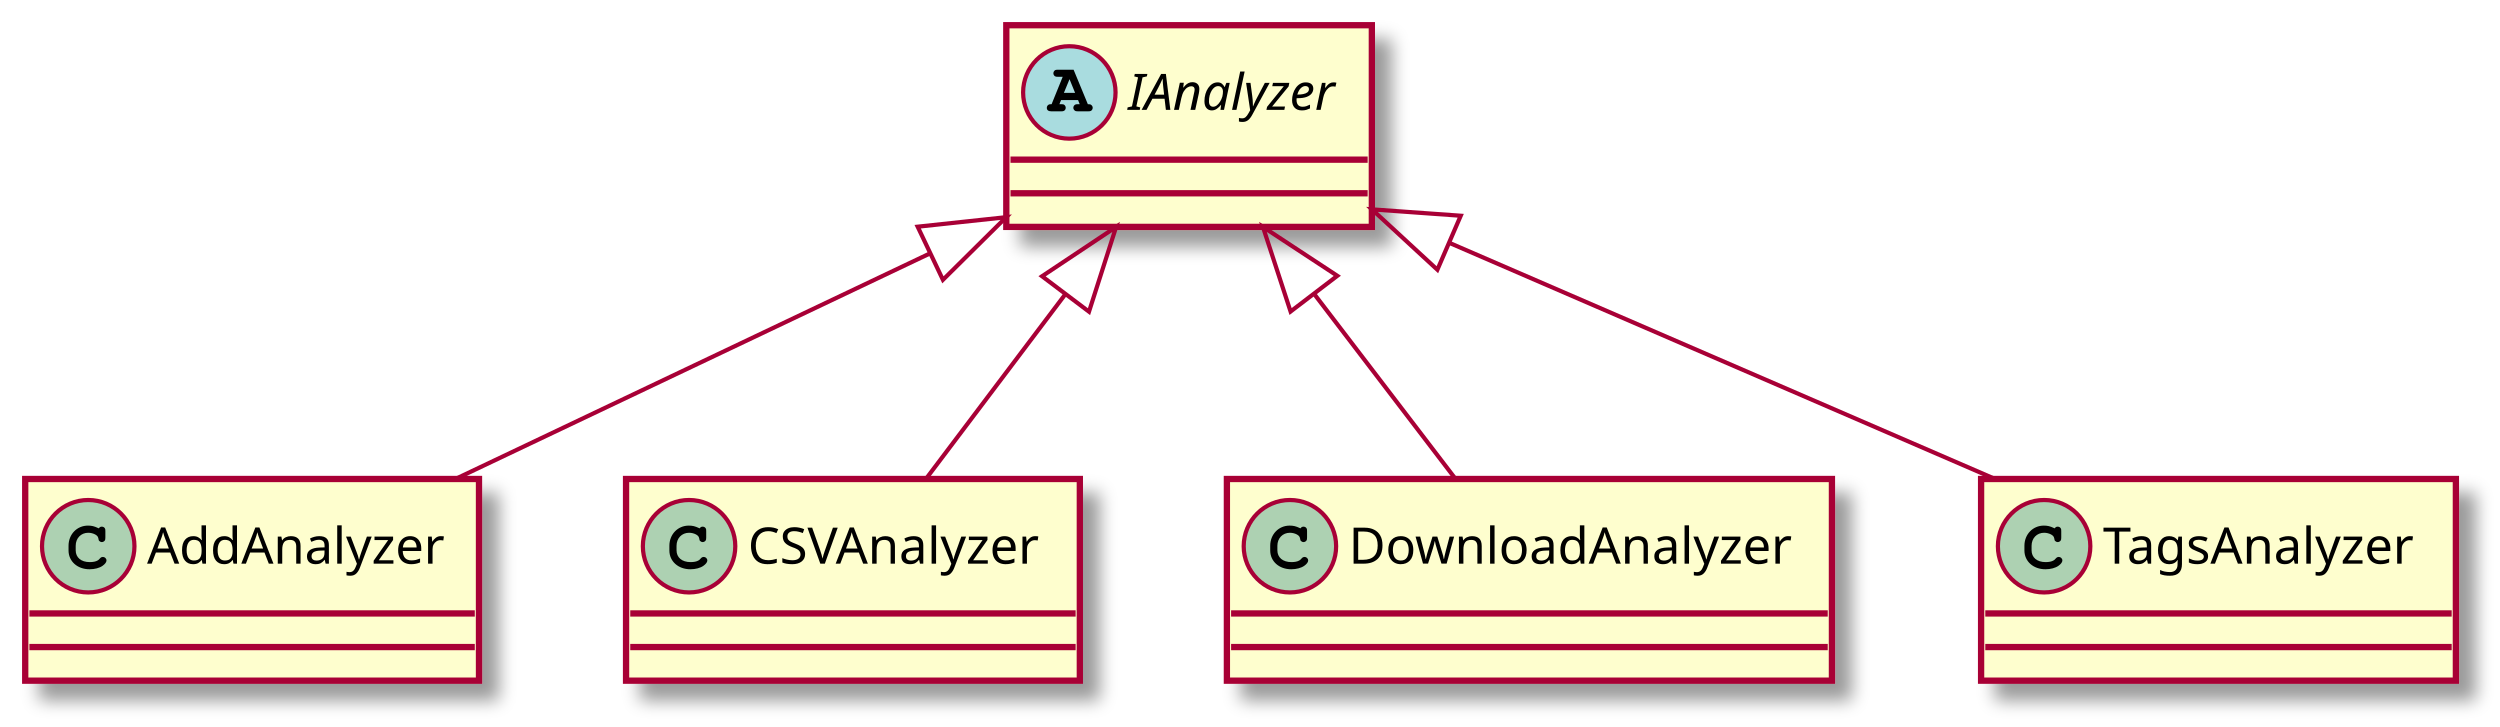
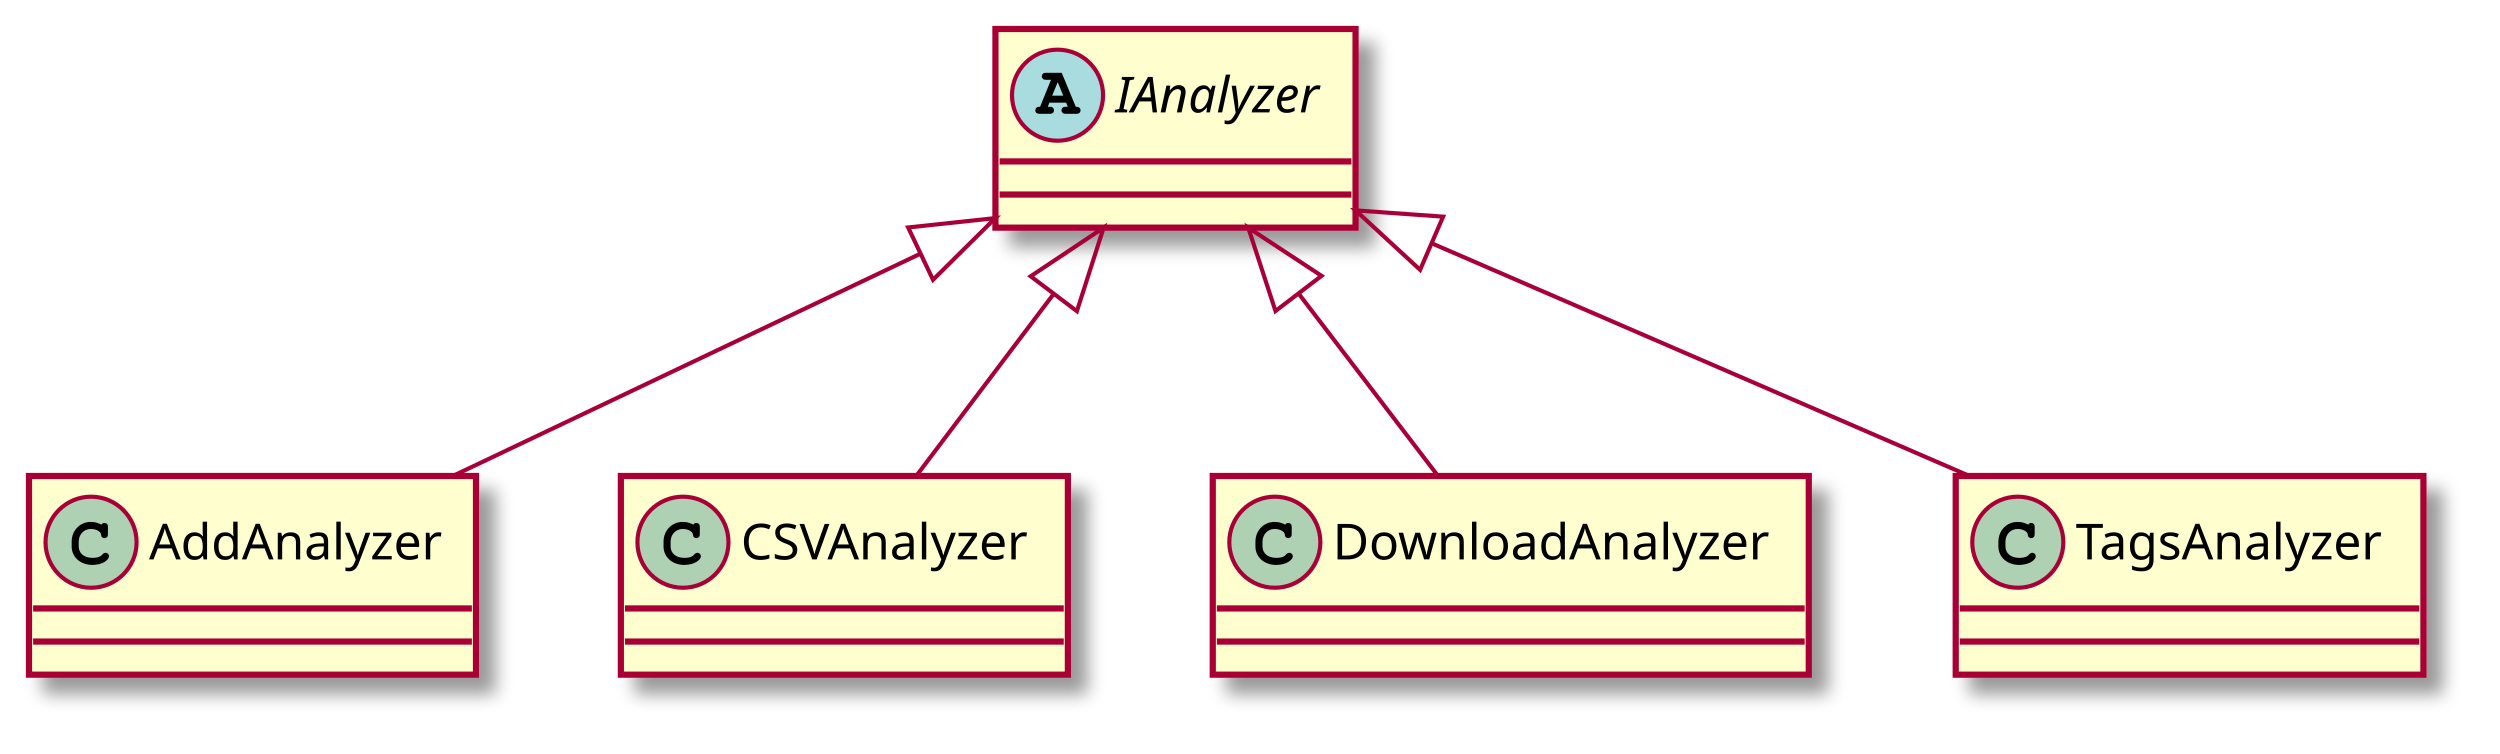
- <svg xmlns="http://www.w3.org/2000/svg" contentScriptType="application/ecmascript" contentStyleType="text/css" height="173px" preserveAspectRatio="none" style="width:595px;height:173px;" version="1.1" viewBox="0 0 595 173" width="595px" zoomAndPan="magnify">
+ <svg xmlns="http://www.w3.org/2000/svg" contentScriptType="application/ecmascript" contentStyleType="text/css" height="182px" preserveAspectRatio="none" style="width:604px;height:182px;" version="1.1" viewBox="0 0 604 182" width="604px" zoomAndPan="magnify">
  <defs>
    <filter height="300%" id="f5a38baz6wgca" width="300%" x="-1" y="-1">
      <feGaussianBlur result="blurOut" stdDeviation="2.0" />
      <feColorMatrix in="blurOut" result="blurOut2" type="matrix" values="0 0 0 0 0 0 0 0 0 0 0 0 0 0 0 0 0 0 .4 0" />
      <feOffset dx="4.0" dy="4.0" in="blurOut2" result="blurOut3" />
      <feBlend in="SourceGraphic" in2="blurOut3" mode="normal" />
    </filter>
  </defs>
  <g>
-     <rect fill="#FEFECE" filter="url(#f5a38baz6wgca)" height="48" id="IAnalyzer" style="stroke: #A80036; stroke-width: 1.5;" width="87" x="239.5" y="6" />
-     <ellipse cx="254.5" cy="22" fill="#A9DCDF" rx="11" ry="11" style="stroke: #A80036; stroke-width: 1.0;" />
-     <path d="M256.578,23.812 L256.969,24.797 L256.578,24.797 C256.125,24.797 256.016,24.812 255.859,24.922 C255.609,25.078 255.453,25.359 255.453,25.656 C255.453,25.922 255.594,26.172 255.812,26.328 C255.953,26.453 256.156,26.5 256.578,26.5 L258.938,26.5 C259.297,26.5 259.516,26.469 259.656,26.375 C259.906,26.234 260.062,25.938 260.062,25.656 C260.062,25.375 259.922,25.125 259.703,24.969 C259.531,24.828 259.375,24.797 258.906,24.797 L255.516,16.594 L251.844,16.594 C251.391,16.594 251.266,16.609 251.109,16.703 C250.859,16.875 250.703,17.156 250.703,17.438 C250.703,17.719 250.844,17.969 251.062,18.141 C251.234,18.25 251.406,18.281 251.844,18.281 L252.922,18.281 L250.281,24.797 C249.859,24.797 249.703,24.812 249.547,24.922 C249.297,25.078 249.141,25.359 249.141,25.656 C249.141,26.219 249.516,26.5 250.266,26.5 L252.531,26.5 C252.891,26.5 253.109,26.469 253.234,26.375 C253.5,26.234 253.641,25.938 253.641,25.656 C253.641,25.375 253.516,25.125 253.297,24.953 C253.125,24.828 252.984,24.797 252.531,24.797 L252.141,24.797 L252.531,23.812 L256.578,23.812 Z M255.875,22.109 L253.203,22.109 L254.547,18.844 L255.875,22.109 Z " />
-     <text fill="#000000" font-family="sans-serif" font-size="12" font-style="italic" lengthAdjust="spacingAndGlyphs" textLength="55" x="268.5" y="26.154">IAnalyzer</text>
-     <line style="stroke: #A80036; stroke-width: 1.5;" x1="240.5" x2="325.5" y1="38" y2="38" />
-     <line style="stroke: #A80036; stroke-width: 1.5;" x1="240.5" x2="325.5" y1="46" y2="46" />
-     <rect fill="#FEFECE" filter="url(#f5a38baz6wgca)" height="48" id="AddAnalyzer" style="stroke: #A80036; stroke-width: 1.5;" width="108" x="6" y="114" />
-     <ellipse cx="21" cy="130" fill="#ADD1B2" rx="11" ry="11" style="stroke: #A80036; stroke-width: 1.0;" />
-     <path d="M23.344,125.672 C22.406,125.234 21.812,125.094 20.938,125.094 C18.312,125.094 16.312,127.172 16.312,129.891 L16.312,131.016 C16.312,133.594 18.422,135.484 21.312,135.484 C22.531,135.484 23.688,135.188 24.438,134.641 C25.016,134.234 25.344,133.781 25.344,133.391 C25.344,132.938 24.953,132.547 24.484,132.547 C24.266,132.547 24.062,132.625 23.875,132.812 C23.422,133.297 23.422,133.297 23.234,133.391 C22.812,133.656 22.125,133.781 21.359,133.781 C19.312,133.781 18.016,132.688 18.016,130.984 L18.016,129.891 C18.016,128.109 19.266,126.797 21,126.797 C21.578,126.797 22.188,126.953 22.656,127.203 C23.141,127.484 23.312,127.703 23.406,128.109 C23.469,128.516 23.5,128.641 23.641,128.766 C23.781,128.906 24.016,129.016 24.234,129.016 C24.5,129.016 24.766,128.875 24.938,128.656 C25.047,128.5 25.078,128.312 25.078,127.891 L25.078,126.469 C25.078,126.031 25.062,125.906 24.969,125.75 C24.812,125.484 24.531,125.344 24.234,125.344 C23.938,125.344 23.734,125.438 23.516,125.75 L23.344,125.672 Z " />
-     <text fill="#000000" font-family="sans-serif" font-size="12" lengthAdjust="spacingAndGlyphs" textLength="76" x="35" y="134.154">AddAnalyzer</text>
-     <line style="stroke: #A80036; stroke-width: 1.5;" x1="7" x2="113" y1="146" y2="146" />
-     <line style="stroke: #A80036; stroke-width: 1.5;" x1="7" x2="113" y1="154" y2="154" />
-     <rect fill="#FEFECE" filter="url(#f5a38baz6wgca)" height="48" id="CSVAnalyzer" style="stroke: #A80036; stroke-width: 1.5;" width="108" x="149" y="114" />
-     <ellipse cx="164" cy="130" fill="#ADD1B2" rx="11" ry="11" style="stroke: #A80036; stroke-width: 1.0;" />
-     <path d="M166.344,125.672 C165.406,125.234 164.812,125.094 163.938,125.094 C161.312,125.094 159.312,127.172 159.312,129.891 L159.312,131.016 C159.312,133.594 161.422,135.484 164.312,135.484 C165.531,135.484 166.688,135.188 167.438,134.641 C168.016,134.234 168.344,133.781 168.344,133.391 C168.344,132.938 167.953,132.547 167.484,132.547 C167.266,132.547 167.062,132.625 166.875,132.812 C166.422,133.297 166.422,133.297 166.234,133.391 C165.812,133.656 165.125,133.781 164.359,133.781 C162.312,133.781 161.016,132.688 161.016,130.984 L161.016,129.891 C161.016,128.109 162.266,126.797 164,126.797 C164.578,126.797 165.188,126.953 165.656,127.203 C166.141,127.484 166.312,127.703 166.406,128.109 C166.469,128.516 166.5,128.641 166.641,128.766 C166.781,128.906 167.016,129.016 167.234,129.016 C167.5,129.016 167.766,128.875 167.938,128.656 C168.047,128.5 168.078,128.312 168.078,127.891 L168.078,126.469 C168.078,126.031 168.062,125.906 167.969,125.75 C167.812,125.484 167.531,125.344 167.234,125.344 C166.938,125.344 166.734,125.438 166.516,125.75 L166.344,125.672 Z " />
-     <text fill="#000000" font-family="sans-serif" font-size="12" lengthAdjust="spacingAndGlyphs" textLength="76" x="178" y="134.154">CSVAnalyzer</text>
-     <line style="stroke: #A80036; stroke-width: 1.5;" x1="150" x2="256" y1="146" y2="146" />
-     <line style="stroke: #A80036; stroke-width: 1.5;" x1="150" x2="256" y1="154" y2="154" />
-     <rect fill="#FEFECE" filter="url(#f5a38baz6wgca)" height="48" id="DownloadAnalyzer" style="stroke: #A80036; stroke-width: 1.5;" width="144" x="292" y="114" />
-     <ellipse cx="307" cy="130" fill="#ADD1B2" rx="11" ry="11" style="stroke: #A80036; stroke-width: 1.0;" />
-     <path d="M309.344,125.672 C308.406,125.234 307.812,125.094 306.938,125.094 C304.312,125.094 302.312,127.172 302.312,129.891 L302.312,131.016 C302.312,133.594 304.422,135.484 307.312,135.484 C308.531,135.484 309.688,135.188 310.438,134.641 C311.016,134.234 311.344,133.781 311.344,133.391 C311.344,132.938 310.953,132.547 310.484,132.547 C310.266,132.547 310.062,132.625 309.875,132.812 C309.422,133.297 309.422,133.297 309.234,133.391 C308.812,133.656 308.125,133.781 307.359,133.781 C305.312,133.781 304.016,132.688 304.016,130.984 L304.016,129.891 C304.016,128.109 305.266,126.797 307,126.797 C307.578,126.797 308.188,126.953 308.656,127.203 C309.141,127.484 309.312,127.703 309.406,128.109 C309.469,128.516 309.5,128.641 309.641,128.766 C309.781,128.906 310.016,129.016 310.234,129.016 C310.5,129.016 310.766,128.875 310.938,128.656 C311.047,128.5 311.078,128.312 311.078,127.891 L311.078,126.469 C311.078,126.031 311.062,125.906 310.969,125.75 C310.812,125.484 310.531,125.344 310.234,125.344 C309.938,125.344 309.734,125.438 309.516,125.75 L309.344,125.672 Z " />
-     <text fill="#000000" font-family="sans-serif" font-size="12" lengthAdjust="spacingAndGlyphs" textLength="112" x="321" y="134.154">DownloadAnalyzer</text>
-     <line style="stroke: #A80036; stroke-width: 1.5;" x1="293" x2="435" y1="146" y2="146" />
-     <line style="stroke: #A80036; stroke-width: 1.5;" x1="293" x2="435" y1="154" y2="154" />
-     <rect fill="#FEFECE" filter="url(#f5a38baz6wgca)" height="48" id="TagsAnalyzer" style="stroke: #A80036; stroke-width: 1.5;" width="113" x="471.5" y="114" />
-     <ellipse cx="486.5" cy="130" fill="#ADD1B2" rx="11" ry="11" style="stroke: #A80036; stroke-width: 1.0;" />
-     <path d="M488.844,125.672 C487.906,125.234 487.312,125.094 486.438,125.094 C483.812,125.094 481.812,127.172 481.812,129.891 L481.812,131.016 C481.812,133.594 483.922,135.484 486.812,135.484 C488.031,135.484 489.188,135.188 489.938,134.641 C490.516,134.234 490.844,133.781 490.844,133.391 C490.844,132.938 490.453,132.547 489.984,132.547 C489.766,132.547 489.562,132.625 489.375,132.812 C488.922,133.297 488.922,133.297 488.734,133.391 C488.312,133.656 487.625,133.781 486.859,133.781 C484.812,133.781 483.516,132.688 483.516,130.984 L483.516,129.891 C483.516,128.109 484.766,126.797 486.5,126.797 C487.078,126.797 487.688,126.953 488.156,127.203 C488.641,127.484 488.812,127.703 488.906,128.109 C488.969,128.516 489,128.641 489.141,128.766 C489.281,128.906 489.516,129.016 489.734,129.016 C490,129.016 490.266,128.875 490.438,128.656 C490.547,128.5 490.578,128.312 490.578,127.891 L490.578,126.469 C490.578,126.031 490.562,125.906 490.469,125.75 C490.312,125.484 490.031,125.344 489.734,125.344 C489.438,125.344 489.234,125.438 489.016,125.75 L488.844,125.672 Z " />
-     <text fill="#000000" font-family="sans-serif" font-size="12" lengthAdjust="spacingAndGlyphs" textLength="81" x="500.5" y="134.154">TagsAnalyzer</text>
-     <line style="stroke: #A80036; stroke-width: 1.5;" x1="472.5" x2="583.5" y1="146" y2="146" />
-     <line style="stroke: #A80036; stroke-width: 1.5;" x1="472.5" x2="583.5" y1="154" y2="154" />
-     <path d="M221.218,60.367 C185.621,77.288 141.522,98.249 108.449,113.971 " fill="none" id="IAnalyzer&lt;-AddAnalyzer" style="stroke: #A80036; stroke-width: 1.0;" />
-     <polygon fill="none" points="218.406,53.954,239.474,51.69,224.416,66.598,218.406,53.954" style="stroke: #A80036; stroke-width: 1.0;" />
-     <path d="M253.431,70.178 C242.397,84.799 230.223,100.93 220.601,113.678 " fill="none" id="IAnalyzer&lt;-CSVAnalyzer" style="stroke: #A80036; stroke-width: 1.0;" />
-     <polygon fill="none" points="248.006,65.747,265.641,54,259.18,74.181,248.006,65.747" style="stroke: #A80036; stroke-width: 1.0;" />
-     <path d="M312.938,70.178 C324.111,84.799 336.437,100.93 346.179,113.678 " fill="none" id="IAnalyzer&lt;-DownloadAnalyzer" style="stroke: #A80036; stroke-width: 1.0;" />
-     <polygon fill="none" points="307.157,74.142,300.576,54,318.281,65.642,307.157,74.142" style="stroke: #A80036; stroke-width: 1.0;" />
-     <path d="M345.116,57.875 C385.091,75.17 436.507,97.415 474.636,113.912 " fill="none" id="IAnalyzer&lt;-TagsAnalyzer" style="stroke: #A80036; stroke-width: 1.0;" />
-     <polygon fill="none" points="342.095,64.195,326.519,49.829,347.654,51.346,342.095,64.195" style="stroke: #A80036; stroke-width: 1.0;" />
+     <rect fill="#FEFECE" filter="url(#f5a38baz6wgca)" height="48" id="IAnalyzer" style="stroke: #A80036; stroke-width: 1.5;" width="87" x="240.5" y="7" />
+     <ellipse cx="255.5" cy="23" fill="#A9DCDF" rx="11" ry="11" style="stroke: #A80036; stroke-width: 1.0;" />
+     <path d="M257.578,24.812 L257.969,25.797 L257.578,25.797 C257.125,25.797 257.016,25.812 256.859,25.922 C256.609,26.078 256.453,26.359 256.453,26.656 C256.453,26.922 256.594,27.172 256.812,27.328 C256.953,27.453 257.156,27.5 257.578,27.5 L259.938,27.5 C260.297,27.5 260.516,27.469 260.656,27.375 C260.906,27.234 261.062,26.938 261.062,26.656 C261.062,26.375 260.922,26.125 260.703,25.969 C260.531,25.828 260.375,25.797 259.906,25.797 L256.516,17.594 L252.844,17.594 C252.391,17.594 252.266,17.609 252.109,17.703 C251.859,17.875 251.703,18.156 251.703,18.438 C251.703,18.719 251.844,18.969 252.062,19.141 C252.234,19.25 252.406,19.281 252.844,19.281 L253.922,19.281 L251.281,25.797 C250.859,25.797 250.703,25.812 250.547,25.922 C250.297,26.078 250.141,26.359 250.141,26.656 C250.141,27.219 250.516,27.5 251.266,27.5 L253.531,27.5 C253.891,27.5 254.109,27.469 254.234,27.375 C254.5,27.234 254.641,26.938 254.641,26.656 C254.641,26.375 254.516,26.125 254.297,25.953 C254.125,25.828 253.984,25.797 253.531,25.797 L253.141,25.797 L253.531,24.812 L257.578,24.812 Z M256.875,23.109 L254.203,23.109 L255.547,19.844 L256.875,23.109 Z " />
+     <text fill="#000000" font-family="sans-serif" font-size="12" font-style="italic" lengthAdjust="spacingAndGlyphs" textLength="55" x="269.5" y="27.154">IAnalyzer</text>
+     <line style="stroke: #A80036; stroke-width: 1.5;" x1="241.5" x2="326.5" y1="39" y2="39" />
+     <line style="stroke: #A80036; stroke-width: 1.5;" x1="241.5" x2="326.5" y1="47" y2="47" />
+     <rect fill="#FEFECE" filter="url(#f5a38baz6wgca)" height="48" id="AddAnalyzer" style="stroke: #A80036; stroke-width: 1.5;" width="108" x="7" y="115" />
+     <ellipse cx="22" cy="131" fill="#ADD1B2" rx="11" ry="11" style="stroke: #A80036; stroke-width: 1.0;" />
+     <path d="M24.344,126.672 C23.406,126.234 22.812,126.094 21.938,126.094 C19.312,126.094 17.312,128.172 17.312,130.891 L17.312,132.016 C17.312,134.594 19.422,136.484 22.312,136.484 C23.531,136.484 24.688,136.188 25.438,135.641 C26.016,135.234 26.344,134.781 26.344,134.391 C26.344,133.938 25.953,133.547 25.484,133.547 C25.266,133.547 25.062,133.625 24.875,133.812 C24.422,134.297 24.422,134.297 24.234,134.391 C23.812,134.656 23.125,134.781 22.359,134.781 C20.312,134.781 19.016,133.688 19.016,131.984 L19.016,130.891 C19.016,129.109 20.266,127.797 22,127.797 C22.578,127.797 23.188,127.953 23.656,128.203 C24.141,128.484 24.312,128.703 24.406,129.109 C24.469,129.516 24.5,129.641 24.641,129.766 C24.781,129.906 25.016,130.016 25.234,130.016 C25.5,130.016 25.766,129.875 25.938,129.656 C26.047,129.5 26.078,129.312 26.078,128.891 L26.078,127.469 C26.078,127.031 26.062,126.906 25.969,126.75 C25.812,126.484 25.531,126.344 25.234,126.344 C24.938,126.344 24.734,126.438 24.516,126.75 L24.344,126.672 Z " />
+     <text fill="#000000" font-family="sans-serif" font-size="12" lengthAdjust="spacingAndGlyphs" textLength="76" x="36" y="135.154">AddAnalyzer</text>
+     <line style="stroke: #A80036; stroke-width: 1.5;" x1="8" x2="114" y1="147" y2="147" />
+     <line style="stroke: #A80036; stroke-width: 1.5;" x1="8" x2="114" y1="155" y2="155" />
+     <rect fill="#FEFECE" filter="url(#f5a38baz6wgca)" height="48" id="CSVAnalyzer" style="stroke: #A80036; stroke-width: 1.5;" width="108" x="150" y="115" />
+     <ellipse cx="165" cy="131" fill="#ADD1B2" rx="11" ry="11" style="stroke: #A80036; stroke-width: 1.0;" />
+     <path d="M167.344,126.672 C166.406,126.234 165.812,126.094 164.938,126.094 C162.312,126.094 160.312,128.172 160.312,130.891 L160.312,132.016 C160.312,134.594 162.422,136.484 165.312,136.484 C166.531,136.484 167.688,136.188 168.438,135.641 C169.016,135.234 169.344,134.781 169.344,134.391 C169.344,133.938 168.953,133.547 168.484,133.547 C168.266,133.547 168.062,133.625 167.875,133.812 C167.422,134.297 167.422,134.297 167.234,134.391 C166.812,134.656 166.125,134.781 165.359,134.781 C163.312,134.781 162.016,133.688 162.016,131.984 L162.016,130.891 C162.016,129.109 163.266,127.797 165,127.797 C165.578,127.797 166.188,127.953 166.656,128.203 C167.141,128.484 167.312,128.703 167.406,129.109 C167.469,129.516 167.5,129.641 167.641,129.766 C167.781,129.906 168.016,130.016 168.234,130.016 C168.5,130.016 168.766,129.875 168.938,129.656 C169.047,129.5 169.078,129.312 169.078,128.891 L169.078,127.469 C169.078,127.031 169.062,126.906 168.969,126.75 C168.812,126.484 168.531,126.344 168.234,126.344 C167.938,126.344 167.734,126.438 167.516,126.75 L167.344,126.672 Z " />
+     <text fill="#000000" font-family="sans-serif" font-size="12" lengthAdjust="spacingAndGlyphs" textLength="76" x="179" y="135.154">CSVAnalyzer</text>
+     <line style="stroke: #A80036; stroke-width: 1.5;" x1="151" x2="257" y1="147" y2="147" />
+     <line style="stroke: #A80036; stroke-width: 1.5;" x1="151" x2="257" y1="155" y2="155" />
+     <rect fill="#FEFECE" filter="url(#f5a38baz6wgca)" height="48" id="DownloadAnalyzer" style="stroke: #A80036; stroke-width: 1.5;" width="144" x="293" y="115" />
+     <ellipse cx="308" cy="131" fill="#ADD1B2" rx="11" ry="11" style="stroke: #A80036; stroke-width: 1.0;" />
+     <path d="M310.344,126.672 C309.406,126.234 308.812,126.094 307.938,126.094 C305.312,126.094 303.312,128.172 303.312,130.891 L303.312,132.016 C303.312,134.594 305.422,136.484 308.312,136.484 C309.531,136.484 310.688,136.188 311.438,135.641 C312.016,135.234 312.344,134.781 312.344,134.391 C312.344,133.938 311.953,133.547 311.484,133.547 C311.266,133.547 311.062,133.625 310.875,133.812 C310.422,134.297 310.422,134.297 310.234,134.391 C309.812,134.656 309.125,134.781 308.359,134.781 C306.312,134.781 305.016,133.688 305.016,131.984 L305.016,130.891 C305.016,129.109 306.266,127.797 308,127.797 C308.578,127.797 309.188,127.953 309.656,128.203 C310.141,128.484 310.312,128.703 310.406,129.109 C310.469,129.516 310.5,129.641 310.641,129.766 C310.781,129.906 311.016,130.016 311.234,130.016 C311.5,130.016 311.766,129.875 311.938,129.656 C312.047,129.5 312.078,129.312 312.078,128.891 L312.078,127.469 C312.078,127.031 312.062,126.906 311.969,126.75 C311.812,126.484 311.531,126.344 311.234,126.344 C310.938,126.344 310.734,126.438 310.516,126.75 L310.344,126.672 Z " />
+     <text fill="#000000" font-family="sans-serif" font-size="12" lengthAdjust="spacingAndGlyphs" textLength="112" x="322" y="135.154">DownloadAnalyzer</text>
+     <line style="stroke: #A80036; stroke-width: 1.5;" x1="294" x2="436" y1="147" y2="147" />
+     <line style="stroke: #A80036; stroke-width: 1.5;" x1="294" x2="436" y1="155" y2="155" />
+     <rect fill="#FEFECE" filter="url(#f5a38baz6wgca)" height="48" id="TagsAnalyzer" style="stroke: #A80036; stroke-width: 1.5;" width="113" x="472.5" y="115" />
+     <ellipse cx="487.5" cy="131" fill="#ADD1B2" rx="11" ry="11" style="stroke: #A80036; stroke-width: 1.0;" />
+     <path d="M489.844,126.672 C488.906,126.234 488.312,126.094 487.438,126.094 C484.812,126.094 482.812,128.172 482.812,130.891 L482.812,132.016 C482.812,134.594 484.922,136.484 487.812,136.484 C489.031,136.484 490.188,136.188 490.938,135.641 C491.516,135.234 491.844,134.781 491.844,134.391 C491.844,133.938 491.453,133.547 490.984,133.547 C490.766,133.547 490.562,133.625 490.375,133.812 C489.922,134.297 489.922,134.297 489.734,134.391 C489.312,134.656 488.625,134.781 487.859,134.781 C485.812,134.781 484.516,133.688 484.516,131.984 L484.516,130.891 C484.516,129.109 485.766,127.797 487.5,127.797 C488.078,127.797 488.688,127.953 489.156,128.203 C489.641,128.484 489.812,128.703 489.906,129.109 C489.969,129.516 490,129.641 490.141,129.766 C490.281,129.906 490.516,130.016 490.734,130.016 C491,130.016 491.266,129.875 491.438,129.656 C491.547,129.5 491.578,129.312 491.578,128.891 L491.578,127.469 C491.578,127.031 491.562,126.906 491.469,126.75 C491.312,126.484 491.031,126.344 490.734,126.344 C490.438,126.344 490.234,126.438 490.016,126.75 L489.844,126.672 Z " />
+     <text fill="#000000" font-family="sans-serif" font-size="12" lengthAdjust="spacingAndGlyphs" textLength="81" x="501.5" y="135.154">TagsAnalyzer</text>
+     <line style="stroke: #A80036; stroke-width: 1.5;" x1="473.5" x2="584.5" y1="147" y2="147" />
+     <line style="stroke: #A80036; stroke-width: 1.5;" x1="473.5" x2="584.5" y1="155" y2="155" />
+     <path d="M222.218,61.367 C186.621,78.288 142.522,99.249 109.449,114.971 " fill="none" id="IAnalyzer&lt;-AddAnalyzer" style="stroke: #A80036; stroke-width: 1.0;" />
+     <polygon fill="none" points="219.406,54.954,240.474,52.69,225.416,67.598,219.406,54.954" style="stroke: #A80036; stroke-width: 1.0;" />
+     <path d="M254.431,71.178 C243.397,85.799 231.223,101.93 221.601,114.678 " fill="none" id="IAnalyzer&lt;-CSVAnalyzer" style="stroke: #A80036; stroke-width: 1.0;" />
+     <polygon fill="none" points="249.006,66.747,266.641,55,260.18,75.181,249.006,66.747" style="stroke: #A80036; stroke-width: 1.0;" />
+     <path d="M313.938,71.178 C325.111,85.799 337.437,101.93 347.179,114.678 " fill="none" id="IAnalyzer&lt;-DownloadAnalyzer" style="stroke: #A80036; stroke-width: 1.0;" />
+     <polygon fill="none" points="308.157,75.142,301.576,55,319.281,66.642,308.157,75.142" style="stroke: #A80036; stroke-width: 1.0;" />
+     <path d="M346.116,58.875 C386.091,76.17 437.507,98.415 475.636,114.912 " fill="none" id="IAnalyzer&lt;-TagsAnalyzer" style="stroke: #A80036; stroke-width: 1.0;" />
+     <polygon fill="none" points="343.095,65.195,327.519,50.829,348.654,52.346,343.095,65.195" style="stroke: #A80036; stroke-width: 1.0;" />
  </g>
</svg>
